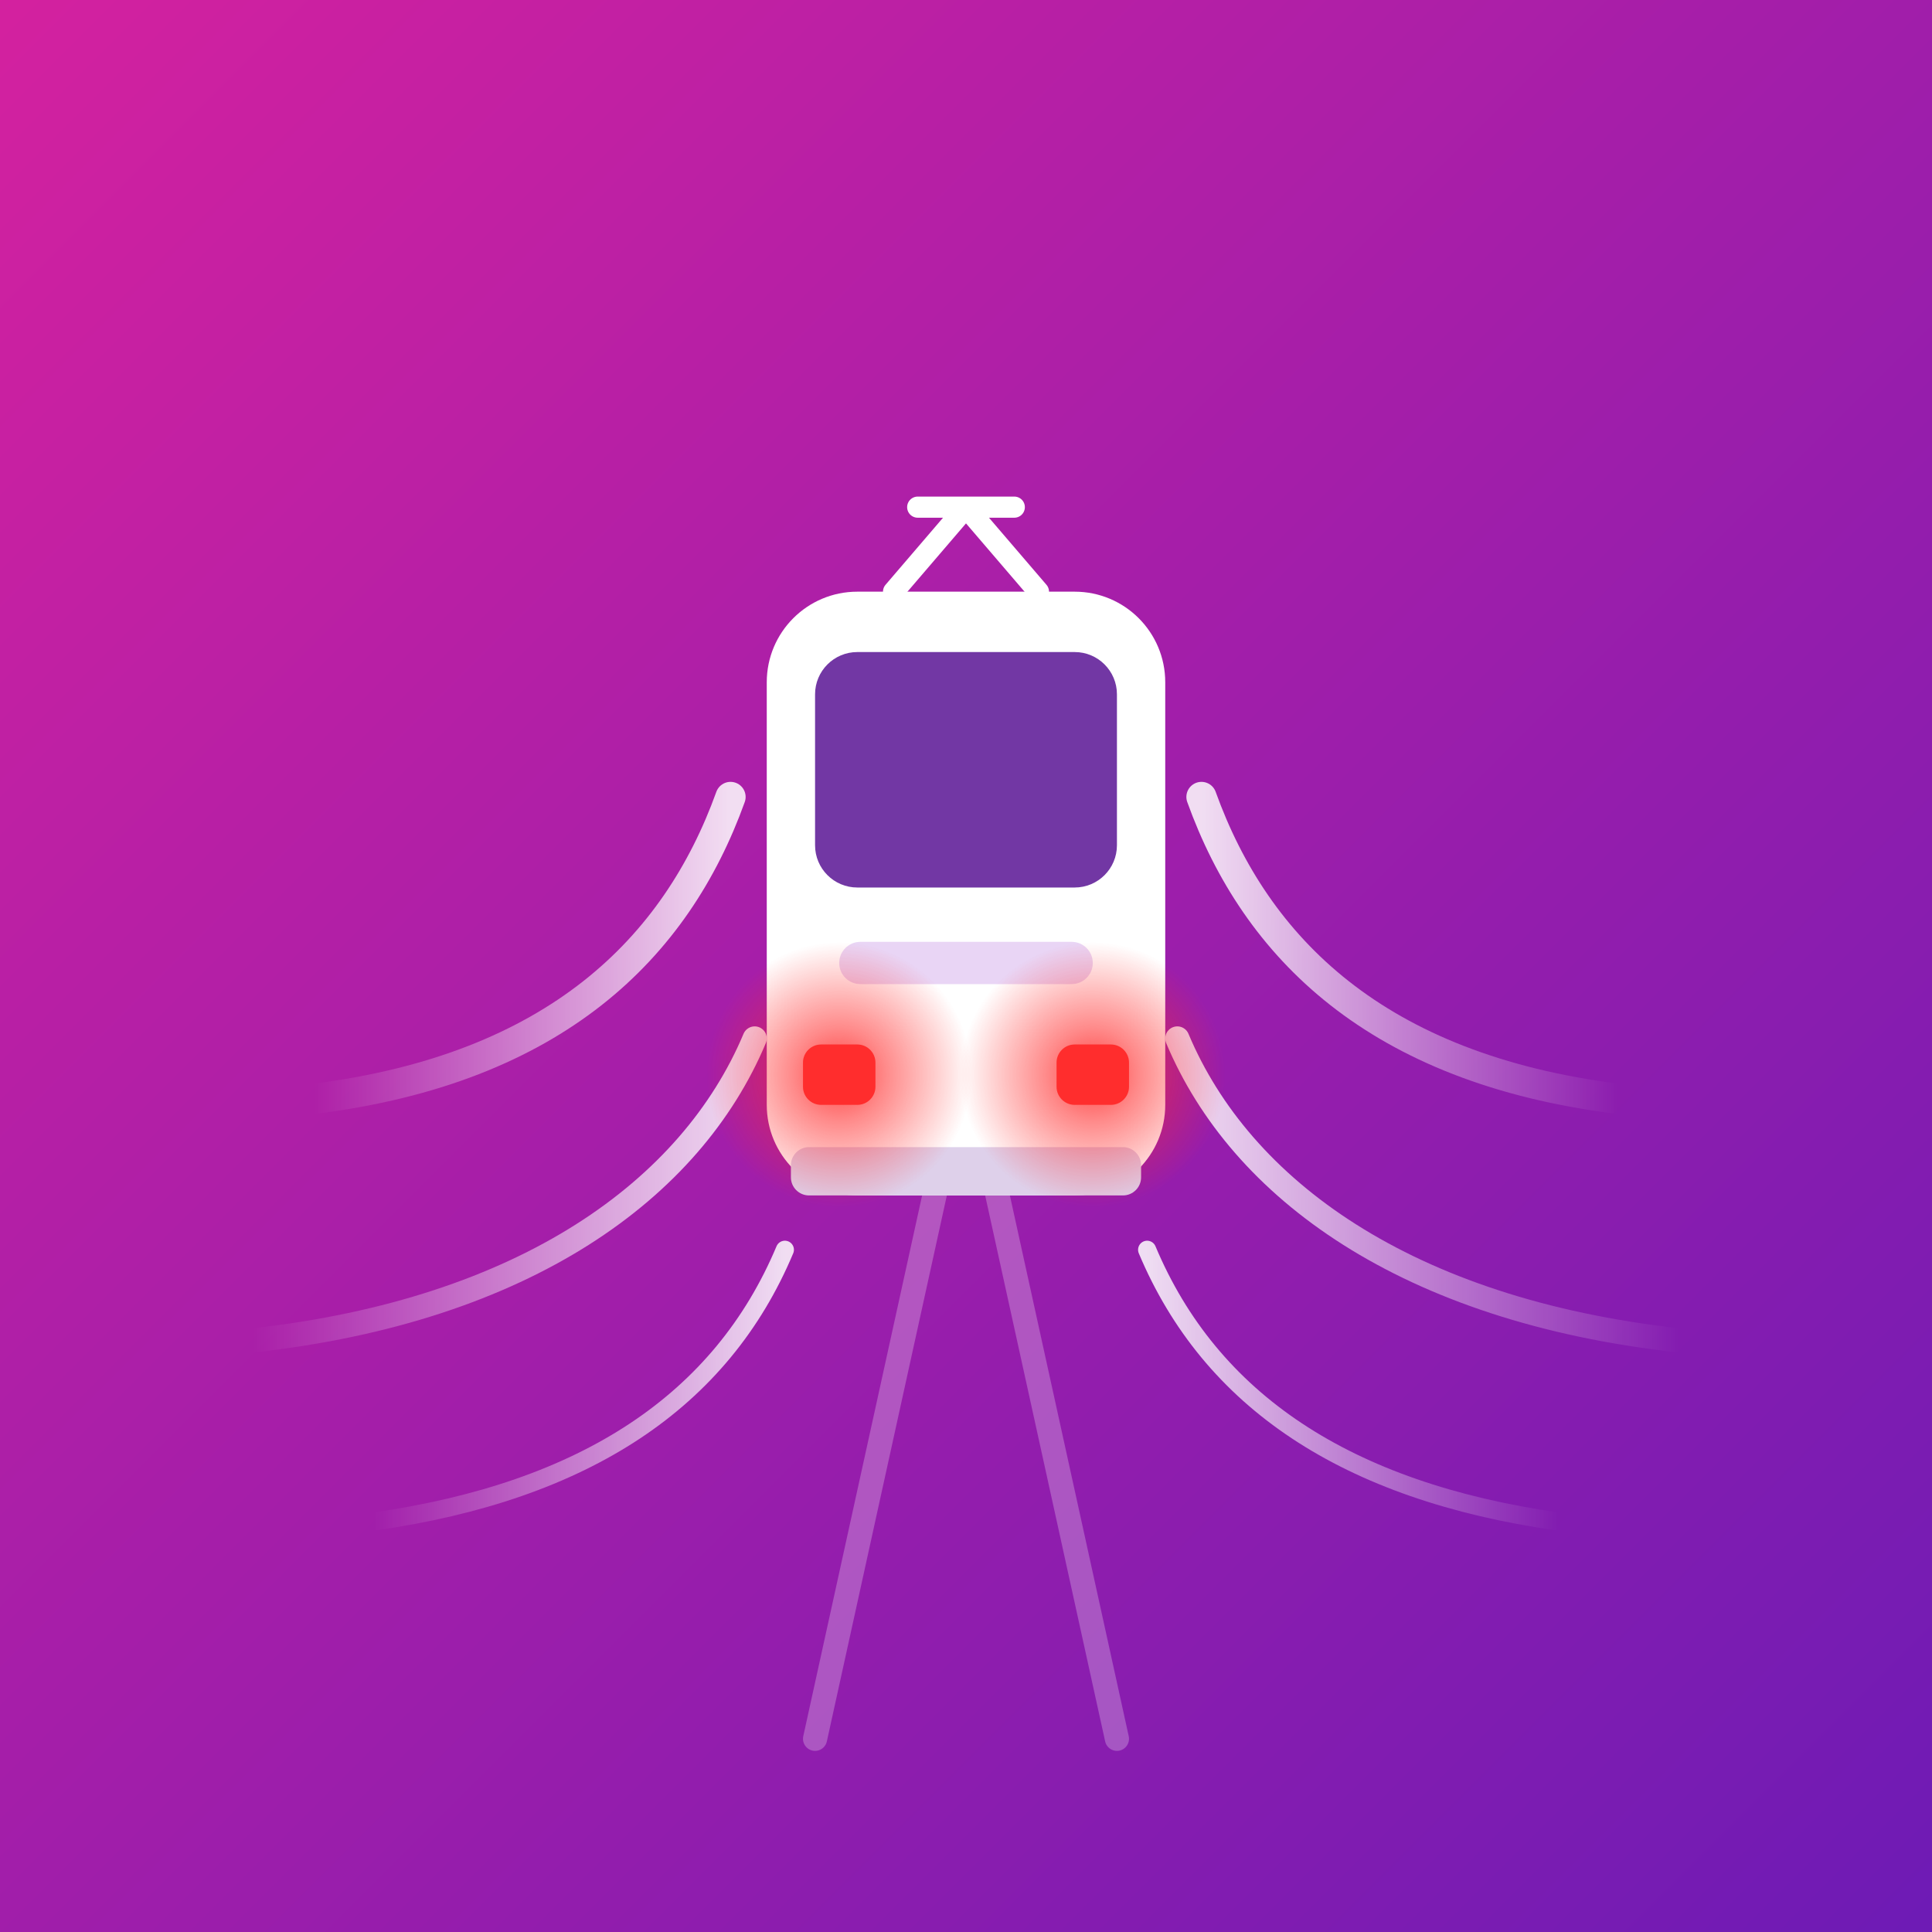
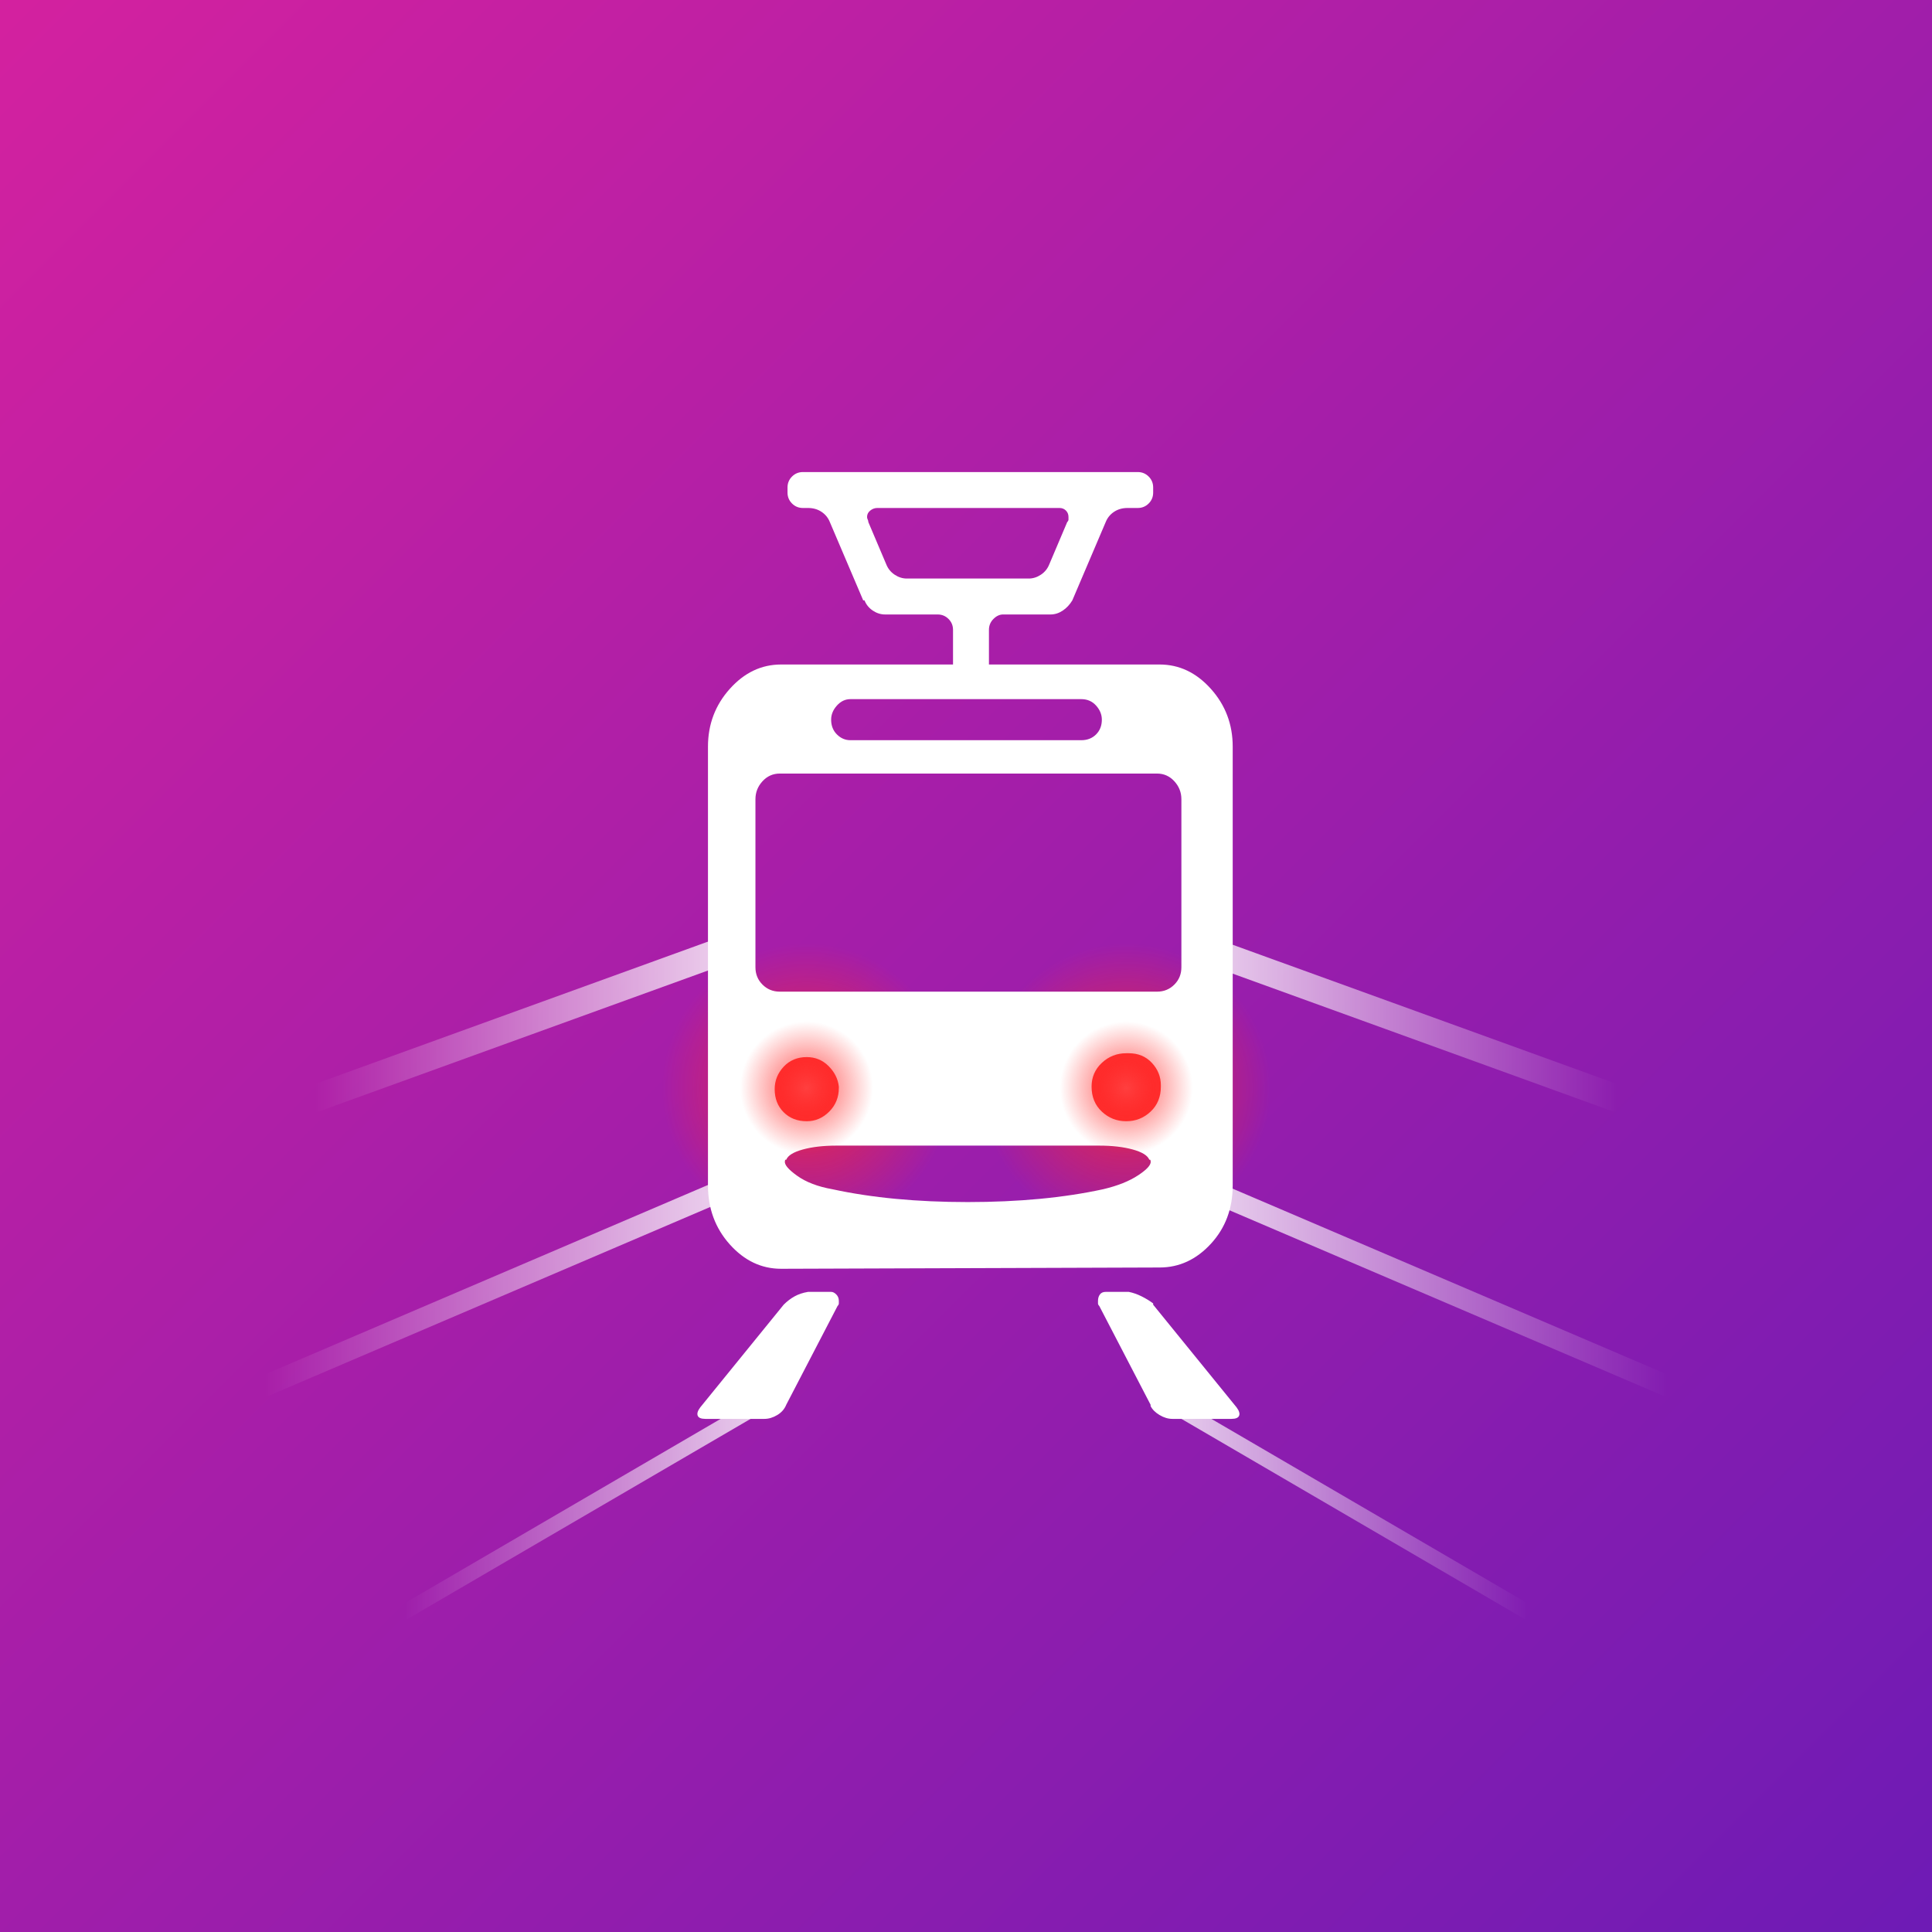
<svg xmlns="http://www.w3.org/2000/svg" viewBox="0 0 512 512">
  <defs>
    <linearGradient id="bg" x1="0" y1="0" x2="1" y2="1">
      <stop offset="0" stop-color="#d4219f" />
      <stop offset="1" stop-color="#6d1bb5" />
    </linearGradient>
    <radialGradient id="glow">
-       <stop offset="0" stop-color="#ff3b3b" stop-opacity="0.95" />
-       <stop offset="0.35" stop-color="#ff2a2a" stop-opacity="0.55" />
+       <stop offset="0" stop-color="#ff4040" stop-opacity="0.95" />
+       <stop offset="0.4" stop-color="#ff2a2a" stop-opacity="0.5" />
      <stop offset="1" stop-color="#ff2a2a" stop-opacity="0" />
    </radialGradient>
-     <linearGradient id="streak" x1="0" y1="0" x2="1" y2="0">
-       <stop offset="0" stop-color="#fff" stop-opacity="0" />
-       <stop offset="1" stop-color="#fff" stop-opacity="0.85" />
+     <linearGradient id="sl" x1="1" y1="0" x2="0" y2="0">
+       <stop offset="0" stop-color="#fff" stop-opacity="0.8" />
+       <stop offset="1" stop-color="#fff" stop-opacity="0" />
    </linearGradient>
-     <linearGradient id="streakR" x1="1" y1="0" x2="0" y2="0">
-       <stop offset="0" stop-color="#fff" stop-opacity="0" />
-       <stop offset="1" stop-color="#fff" stop-opacity="0.85" />
+     <linearGradient id="sr" x1="0" y1="0" x2="1" y2="0">
+       <stop offset="0" stop-color="#fff" stop-opacity="0.8" />
+       <stop offset="1" stop-color="#fff" stop-opacity="0" />
    </linearGradient>
  </defs>
  <rect width="512" height="512" fill="url(#bg)" />
  <g transform="translate(51.2 51.2) scale(0.8)">
-     <path d="M206 512 L246 330 M306 512 L266 330" stroke="#fff" stroke-opacity="0.25" stroke-width="8" stroke-linecap="round" />
    <g fill="none" stroke-linecap="round">
-       <path d="M40 300 C120 290 160 250 178 200" stroke="url(#streak)" stroke-width="10" />
-       <path d="M20 380 C110 370 165 330 186 280" stroke="url(#streak)" stroke-width="8" />
-       <path d="M60 440 C130 430 175 400 196 350" stroke="url(#streak)" stroke-width="6" />
-       <path d="M472 300 C392 290 352 250 334 200" stroke="url(#streakR)" stroke-width="10" />
-       <path d="M492 380 C402 370 347 330 326 280" stroke="url(#streakR)" stroke-width="8" />
-       <path d="M452 440 C382 430 337 400 316 350" stroke="url(#streakR)" stroke-width="6" />
+       <path d="M178 250 L40 300" stroke="url(#sl)" stroke-width="9" />
+       <path d="M176 330 L24 395" stroke="url(#sl)" stroke-width="7" />
+       <path d="M190 400 L70 470" stroke="url(#sl)" stroke-width="5" />
+       <path d="M334 250 L472 300" stroke="url(#sr)" stroke-width="9" />
+       <path d="M336 330 L488 395" stroke="url(#sr)" stroke-width="7" />
+       <path d="M322 400 L442 470" stroke="url(#sr)" stroke-width="5" />
    </g>
-     <path d="M232 132 L256 104 L280 132 M240 104 H272" stroke="#fff" stroke-width="7" stroke-linecap="round" stroke-linejoin="round" fill="none" />
-     <rect x="190" y="132" width="132" height="200" rx="30" fill="#fff" />
-     <rect x="206" y="152" width="100" height="78" rx="14" fill="#5a1494" fill-opacity="0.85" />
-     <rect x="214" y="248" width="84" height="14" rx="7" fill="#e9d5f5" />
-     <rect x="198" y="316" width="116" height="16" rx="6" fill="#ded0ea" />
-     <circle cx="214" cy="292" r="44" fill="url(#glow)" />
-     <circle cx="298" cy="292" r="44" fill="url(#glow)" />
-     <rect x="202" y="282" width="24" height="20" rx="6" fill="#ff2d2d" />
-     <rect x="286" y="282" width="24" height="20" rx="6" fill="#ff2d2d" />
+     <circle cx="203.2" cy="296.4" r="48" fill="url(#glow)" />
+     <circle cx="309.1" cy="296.4" r="48" fill="url(#glow)" />
+     <circle cx="203.2" cy="296.4" r="12" fill="#ff2d2d" />
+     <circle cx="309.1" cy="296.4" r="12" fill="#ff2d2d" />
+     <g transform="translate(39.2 31.6) scale(0.425)">
+       <path fill="#ffffff" fill-rule="evenodd" d="M659 548Q667 548 672.5 542.5Q678 537 678 529V398Q678 390 672.5 384.0Q667 378 659 378H365Q357 378 351.5 384.0Q346 390 346 398V529Q346 537 351.5 542.5Q357 548 365 548ZM420 352H600Q607 352 611.5 347.5Q616 343 616 336Q616 330 611.5 325.0Q607 320 600 320H420Q414 320 409.5 325.0Q405 330 405 336Q405 343 409.5 347.5Q414 352 420 352ZM411 622Q410 613 403.0 606.0Q396 599 386 599Q375 599 368.0 606.5Q361 614 361 624Q361 635 368.0 642.0Q375 649 386 649Q396 649 403.5 641.5Q411 634 411 623Q411 623 411.0 623.0Q411 623 411 622ZM575 215 589 182Q590 181 590.0 180.0Q590 179 590 178Q590 175 588.0 173.0Q586 171 583 171Q582 171 582.0 171.0Q582 171 582 171H442Q441 171 441.0 171.0Q441 171 441 171Q438 171 435.5 173.0Q433 175 433 178Q433 179 433.5 180.0Q434 181 434 182L448 215Q450 220 454.5 223.0Q459 226 464 226H559Q564 226 568.5 223.0Q573 220 575 215ZM653 679Q651 674 640.0 671.0Q629 668 614 668H409Q394 668 383.0 671.0Q372 674 370 679Q370 679 369.5 679.0Q369 679 369 680Q368 684 378.5 691.5Q389 699 406 702Q452 712 511.5 712.0Q571 712 617 702Q634 698 644.5 691.0Q655 684 654 680Q654 679 653.5 679.0Q653 679 653 679ZM410 793 370 870Q368 875 363.0 878.0Q358 881 353 881H307Q302 881 301.0 878.5Q300 876 303 872L368 792Q372 788 376.5 785.5Q381 783 387 782H404Q404 782 404.0 782.0Q404 782 405 782Q407 782 409.0 784.0Q411 786 411 789Q411 790 411.0 791.0Q411 792 410 793ZM366 764Q343 764 326.0 745.0Q309 726 309 699V357Q309 331 326.0 312.0Q343 293 366 293H500V266Q500 261 496.5 257.5Q493 254 488 254H447Q442 254 437.5 251.0Q433 248 431 243H430L404 182Q402 177 397.5 174.0Q393 171 387 171H383Q378 171 374.5 167.5Q371 164 371 159V155Q371 150 374.5 146.5Q378 143 383 143H644Q649 143 652.5 146.5Q656 150 656 155V159Q656 164 652.5 167.5Q649 171 644 171H636Q630 171 625.5 174.0Q621 177 619 182L593 243Q590 248 585.5 251.0Q581 254 576 254H539Q535 254 531.5 257.5Q528 261 528 266V293H661Q684 293 701.0 312.0Q718 331 718 357V699Q718 726 701.0 744.5Q684 763 661 763ZM717 881H671Q666 881 661.0 878.0Q656 875 654 871V870L614 793Q613 792 613.0 791.0Q613 790 613 789Q613 786 614.5 784.0Q616 782 619 782Q620 782 620.0 782.0Q620 782 620 782H637Q642 783 647.0 785.5Q652 788 656 791V792L721 872Q724 876 723.0 878.5Q722 881 717 881ZM637 596Q637 596 636.5 596.0Q636 596 635 596Q624 596 616.0 603.5Q608 611 608 622Q608 634 616.0 641.5Q624 649 635 649Q646 649 654.0 641.5Q662 634 662 622Q662 622 662.0 622.0Q662 622 662 622Q662 622 662.0 622.0Q662 622 662 621Q662 611 655.0 603.5Q648 596 637 596Z" />
+     </g>
+     <circle cx="203.2" cy="296.4" r="22" fill="url(#glow)" />
+     <circle cx="309.1" cy="296.4" r="22" fill="url(#glow)" />
  </g>
</svg>
